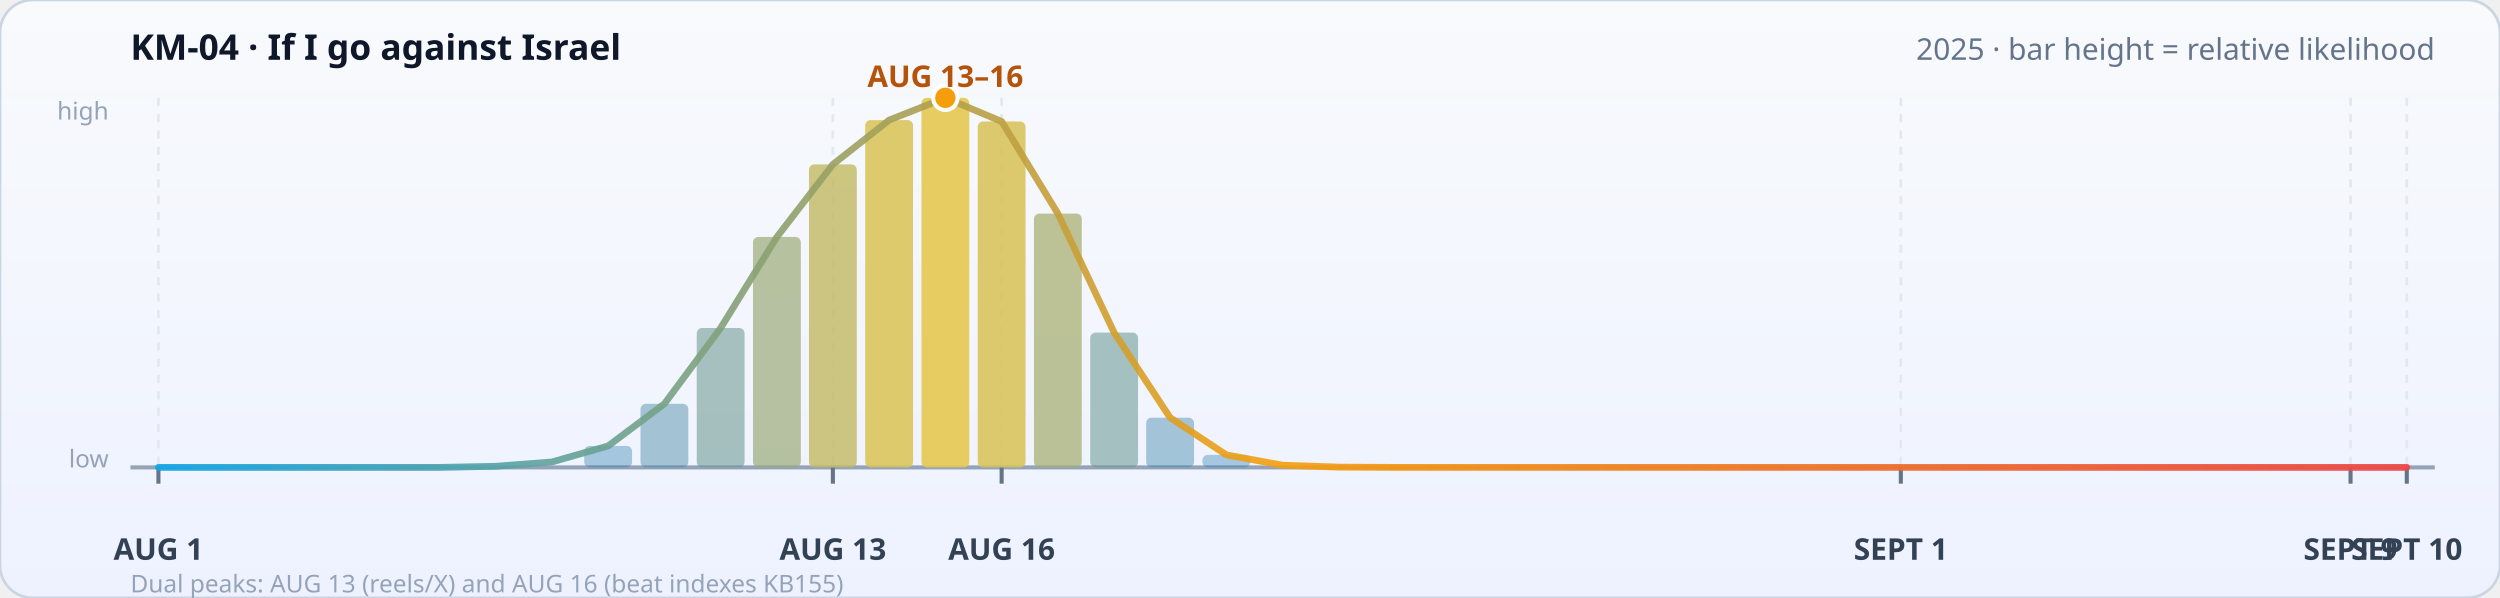
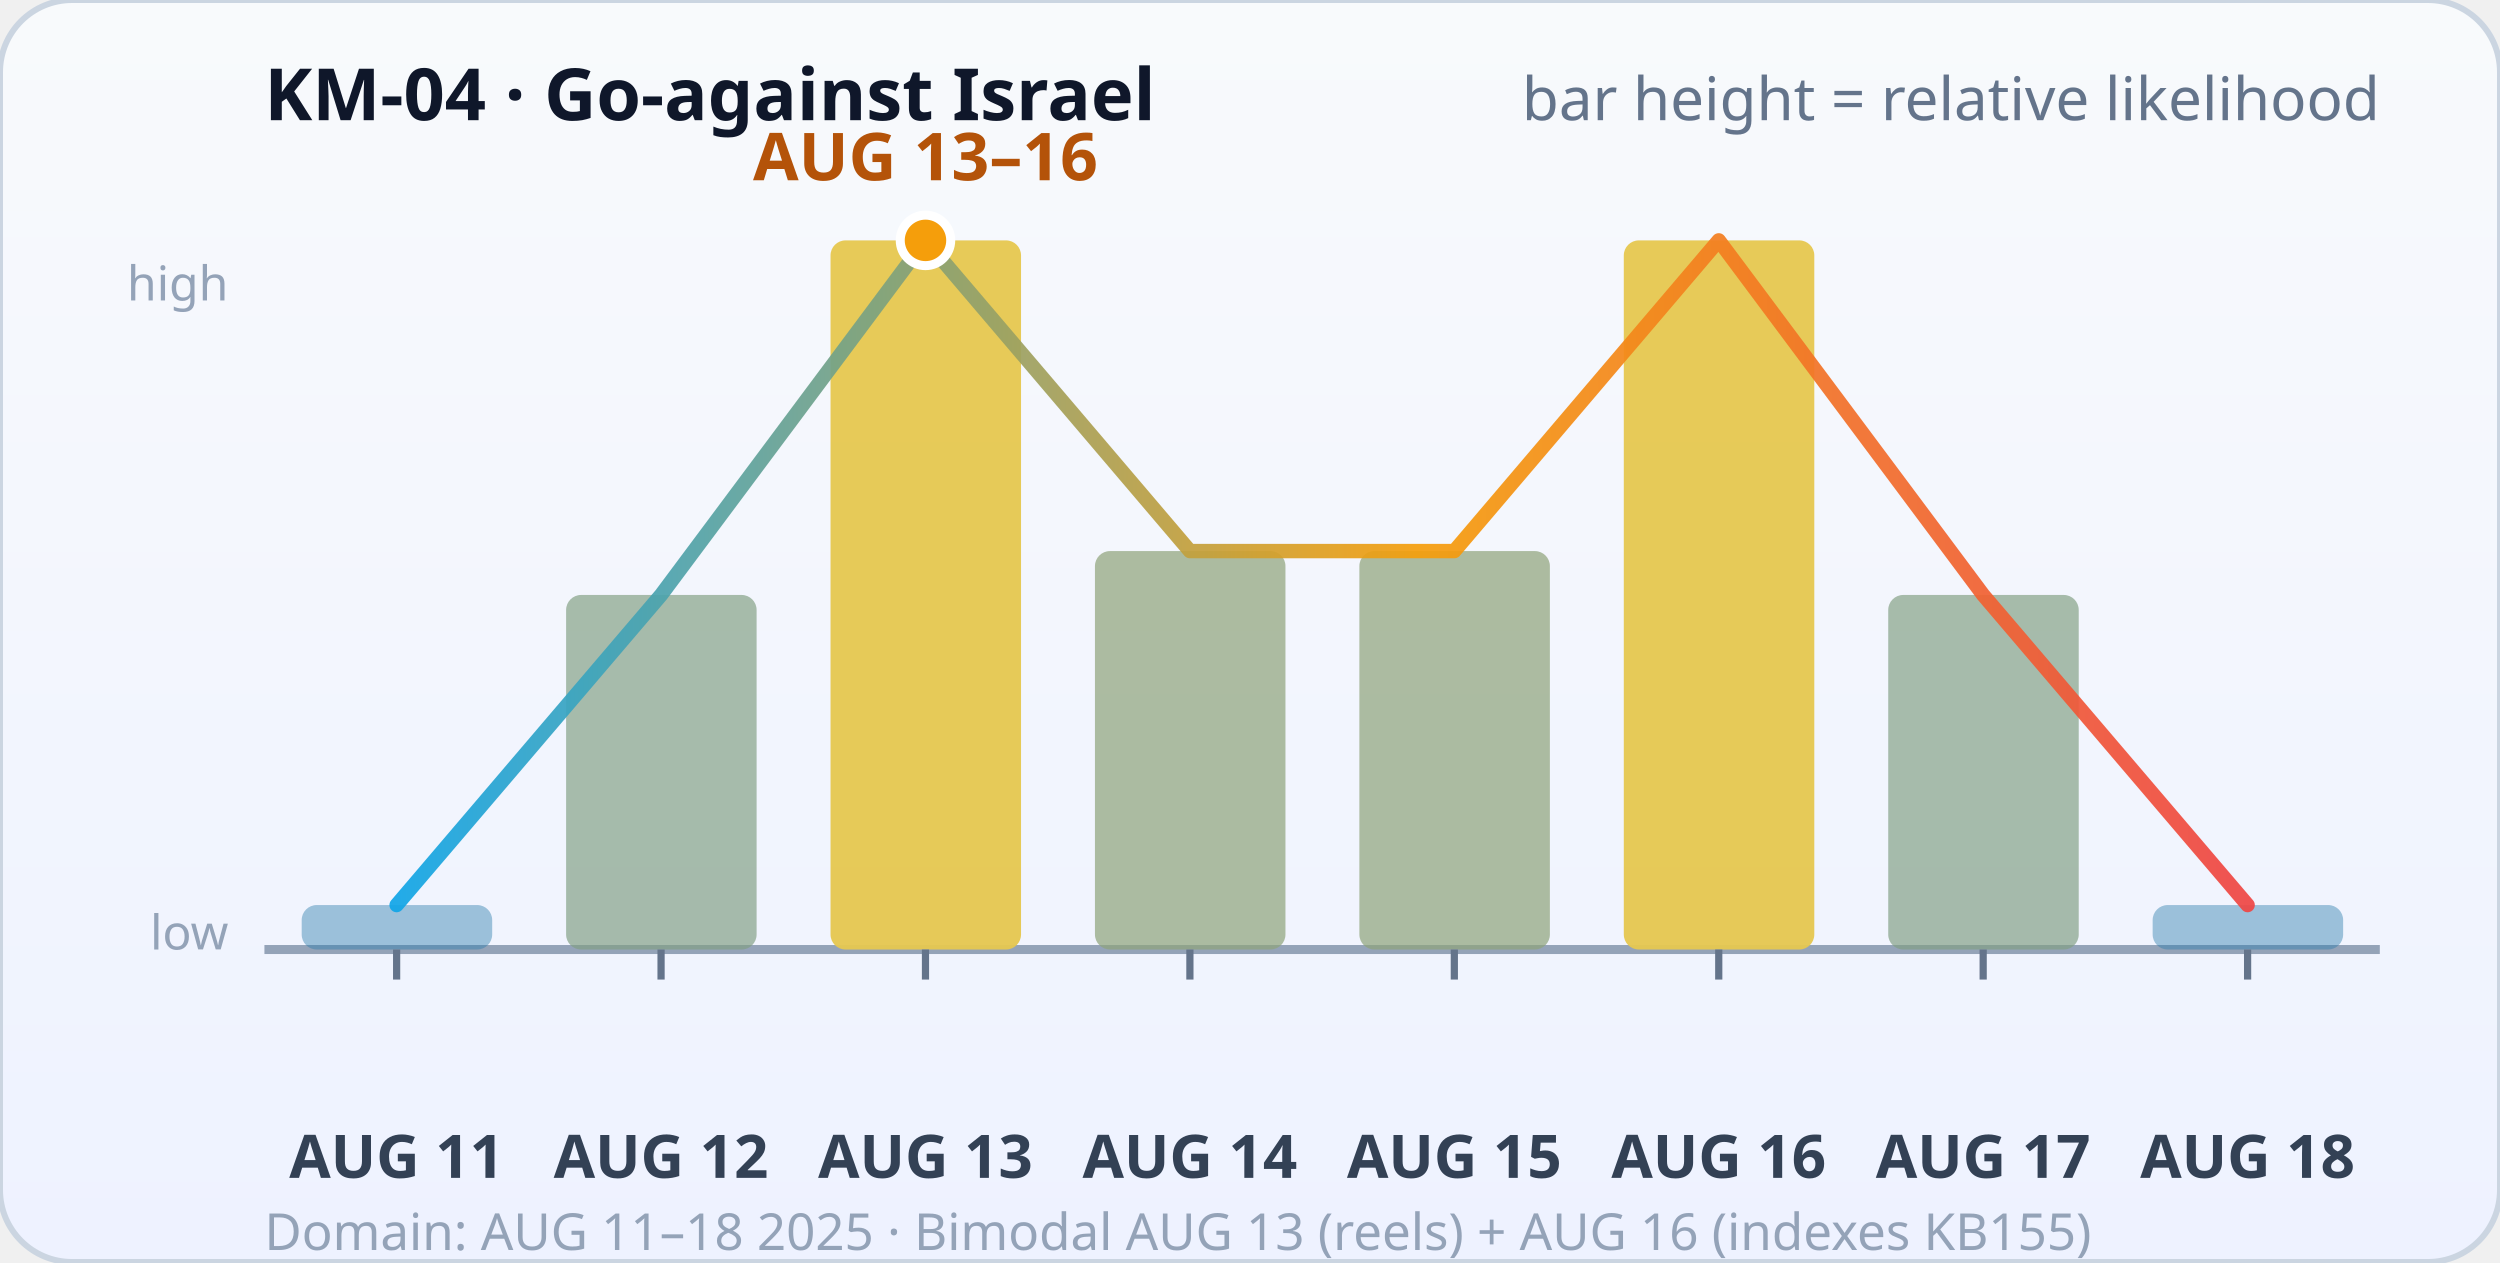
- <svg xmlns="http://www.w3.org/2000/svg" viewBox="0 0 920 220" width="100%" role="img" aria-label="KM-04 · If I go against Israel likelihood timeline">
+ <svg xmlns="http://www.w3.org/2000/svg" viewBox="0 0 416 210" width="416" height="210" role="img" aria-label="KM-04 · Go-against Israel likelihood timeline">
  <defs>
-     <linearGradient id="bg04" x1="0" y1="0" x2="0" y2="1">
+     <linearGradient id="bgKM04Goagains" x1="0" y1="0" x2="0" y2="1">
      <stop offset="0%" stop-color="#f8fafc" />
      <stop offset="100%" stop-color="#eef2ff" />
    </linearGradient>
-     <linearGradient id="curve04" x1="0" y1="0" x2="1" y2="0">
+     <linearGradient id="cvKM04Goagains" x1="0" y1="0" x2="1" y2="0">
      <stop offset="0%" stop-color="#0ea5e9" />
-       <stop offset="50%" stop-color="#f59e0b" />
+       <stop offset="55%" stop-color="#f59e0b" />
      <stop offset="100%" stop-color="#ef4444" />
    </linearGradient>
  </defs>
-   <rect width="920" height="220" rx="12" fill="url(#bg04)" stroke="#cbd5e1" stroke-width="1" />
-   <text x="48" y="22" font-family="system-ui,Segoe UI,sans-serif" font-size="13" font-weight="700" fill="#0f172a">KM-04 · If I go against Israel</text>
-   <text x="896" y="22" text-anchor="end" font-family="system-ui,Segoe UI,sans-serif" font-size="11" fill="#64748b">2025 · bar height = relative likelihood</text>
-   <line x1="48" y1="172" x2="896" y2="172" stroke="#94a3b8" stroke-width="1.5" />
-   <text x="40" y="44" text-anchor="end" font-family="system-ui,Segoe UI,sans-serif" font-size="9" fill="#94a3b8">high</text>
-   <text x="40" y="172" text-anchor="end" font-family="system-ui,Segoe UI,sans-serif" font-size="9" fill="#94a3b8">low</text>
-   <line x1="58.3" y1="172" x2="58.3" y2="178" stroke="#64748b" stroke-width="1.5" />
-   <text x="58.3" y="206" text-anchor="middle" font-family="system-ui,Segoe UI,sans-serif" font-size="11" font-weight="600" fill="#334155">AUG 1</text>
-   <line x1="58.3" y1="36" x2="58.3" y2="172" stroke="#e2e8f0" stroke-width="1" stroke-dasharray="3 3" />
-   <line x1="306.5" y1="172" x2="306.5" y2="178" stroke="#64748b" stroke-width="1.5" />
-   <text x="306.5" y="206" text-anchor="middle" font-family="system-ui,Segoe UI,sans-serif" font-size="11" font-weight="600" fill="#334155">AUG 13</text>
-   <line x1="306.5" y1="36" x2="306.5" y2="172" stroke="#e2e8f0" stroke-width="1" stroke-dasharray="3 3" />
-   <line x1="368.6" y1="172" x2="368.6" y2="178" stroke="#64748b" stroke-width="1.5" />
-   <text x="368.6" y="206" text-anchor="middle" font-family="system-ui,Segoe UI,sans-serif" font-size="11" font-weight="600" fill="#334155">AUG 16</text>
-   <line x1="368.6" y1="36" x2="368.6" y2="172" stroke="#e2e8f0" stroke-width="1" stroke-dasharray="3 3" />
-   <line x1="699.5" y1="172" x2="699.5" y2="178" stroke="#64748b" stroke-width="1.5" />
-   <text x="699.5" y="206" text-anchor="middle" font-family="system-ui,Segoe UI,sans-serif" font-size="11" font-weight="600" fill="#334155">SEPT 1</text>
-   <line x1="699.5" y1="36" x2="699.5" y2="172" stroke="#e2e8f0" stroke-width="1" stroke-dasharray="3 3" />
-   <line x1="865.0" y1="172" x2="865.0" y2="178" stroke="#64748b" stroke-width="1.5" />
-   <text x="865.0" y="206" text-anchor="middle" font-family="system-ui,Segoe UI,sans-serif" font-size="11" font-weight="600" fill="#334155">SEPT 9</text>
-   <line x1="865.0" y1="36" x2="865.0" y2="172" stroke="#e2e8f0" stroke-width="1" stroke-dasharray="3 3" />
-   <line x1="885.7" y1="172" x2="885.7" y2="178" stroke="#64748b" stroke-width="1.5" />
-   <text x="885.7" y="206" text-anchor="middle" font-family="system-ui,Segoe UI,sans-serif" font-size="11" font-weight="600" fill="#334155">SEPT 10</text>
-   <line x1="885.7" y1="36" x2="885.7" y2="172" stroke="#e2e8f0" stroke-width="1" stroke-dasharray="3 3" />
-   <rect x="215.0" y="164.1" width="17.6" height="7.9" rx="2" fill="rgb(41,124,174)" fill-opacity="0.38" />
-   <rect x="235.7" y="148.6" width="17.6" height="23.4" rx="2" fill="rgb(64,133,162)" fill-opacity="0.44" />
-   <rect x="256.4" y="120.7" width="17.6" height="51.3" rx="2" fill="rgb(105,150,142)" fill-opacity="0.56" />
-   <rect x="277.1" y="87.2" width="17.6" height="84.8" rx="2" fill="rgb(154,169,117)" fill-opacity="0.69" />
-   <rect x="297.7" y="60.5" width="17.6" height="111.5" rx="2" fill="rgb(193,185,98)" fill-opacity="0.80" />
-   <rect x="318.4" y="44.2" width="17.6" height="127.8" rx="2" fill="rgb(217,195,86)" fill-opacity="0.87" />
-   <rect x="339.1" y="36.0" width="17.6" height="136.0" rx="2" fill="rgb(230,200,80)" fill-opacity="0.90" />
-   <rect x="359.8" y="44.7" width="17.6" height="127.3" rx="2" fill="rgb(217,194,86)" fill-opacity="0.86" />
-   <rect x="380.5" y="78.6" width="17.6" height="93.4" rx="2" fill="rgb(167,174,111)" fill-opacity="0.73" />
-   <rect x="401.2" y="122.4" width="17.6" height="49.6" rx="2" fill="rgb(102,149,143)" fill-opacity="0.55" />
-   <rect x="421.8" y="153.7" width="17.6" height="18.3" rx="2" fill="rgb(56,130,166)" fill-opacity="0.42" />
-   <rect x="442.5" y="167.4" width="17.6" height="4.6" rx="2" fill="rgb(36,122,176)" fill-opacity="0.37" />
-   <path d="M 58.3,172.0 L 79.0,172.0 L 99.7,172.0 L 120.4,172.0 L 141.1,172.0 L 161.8,172.0 L 182.4,171.6 L 203.1,170.0 L 223.8,164.1 L 244.5,148.6 L 265.2,120.7 L 285.9,87.2 L 306.5,60.5 L 327.2,44.2 L 347.9,36.0 L 368.6,44.7 L 389.3,78.6 L 410.0,122.4 L 430.6,153.7 L 451.3,167.4 L 472.0,171.2 L 492.7,171.9 L 513.4,172.0 L 534.0,172.0 L 554.7,172.0 L 575.4,172.0 L 596.1,172.0 L 616.8,172.0 L 637.5,172.0 L 658.1,172.0 L 678.8,172.0 L 699.5,172.0 L 720.2,172.0 L 740.9,172.0 L 761.6,172.0 L 782.2,172.0 L 802.9,172.0 L 823.6,172.0 L 844.3,172.0 L 865.0,172.0 L 885.7,172.0" fill="none" stroke="url(#curve04)" stroke-width="2.5" stroke-linecap="round" stroke-linejoin="round" opacity="0.9" />
-   <circle cx="347.9" cy="36.0" r="4.5" fill="#f59e0b" stroke="#fff" stroke-width="1.5" />
-   <text x="347.9" y="32.0" text-anchor="middle" font-family="system-ui,Segoe UI,sans-serif" font-size="11" font-weight="700" fill="#b45309">AUG 13–16</text>
-   <text x="48" y="218" font-family="system-ui,Segoe UI,sans-serif" font-size="9" fill="#94a3b8">Dual peaks: AUG 13 (reels/X) and AUG 16 (beat indexes KB155)</text>
+   <rect width="416" height="210" rx="12" fill="url(#bgKM04Goagains)" stroke="#cbd5e1" stroke-width="1" />
+   <text x="44" y="20" font-family="system-ui,Segoe UI,sans-serif" font-size="12" font-weight="700" fill="#0f172a">KM-04 · Go-against Israel</text>
+   <text x="396" y="20" text-anchor="end" font-family="system-ui,Segoe UI,sans-serif" font-size="10" fill="#64748b">bar height = relative likelihood</text>
+   <line x1="44" y1="158" x2="396" y2="158" stroke="#94a3b8" stroke-width="1.5" />
+   <text x="38" y="50" text-anchor="end" font-family="system-ui,Segoe UI,sans-serif" font-size="8" fill="#94a3b8">high</text>
+   <text x="38" y="158" text-anchor="end" font-family="system-ui,Segoe UI,sans-serif" font-size="8" fill="#94a3b8">low</text>
+   <rect x="50.2" y="150.6" width="31.7" height="7.4" rx="2.5" fill="rgb(42,125,173)" fill-opacity="0.43" />
+   <rect x="94.2" y="99.0" width="31.7" height="59.0" rx="2.5" fill="rgb(129,159,130)" fill-opacity="0.67" />
+   <rect x="138.2" y="40.0" width="31.7" height="118.0" rx="2.5" fill="rgb(230,200,80)" fill-opacity="0.95" />
+   <rect x="182.2" y="91.7" width="31.7" height="66.3" rx="2.5" fill="rgb(142,164,123)" fill-opacity="0.71" />
+   <rect x="226.2" y="91.7" width="31.7" height="66.3" rx="2.5" fill="rgb(142,164,123)" fill-opacity="0.71" />
+   <rect x="270.2" y="40.0" width="31.7" height="118.0" rx="2.5" fill="rgb(230,200,80)" fill-opacity="0.95" />
+   <rect x="314.2" y="99.0" width="31.7" height="59.0" rx="2.5" fill="rgb(129,159,130)" fill-opacity="0.67" />
+   <rect x="358.2" y="150.6" width="31.7" height="7.4" rx="2.5" fill="rgb(42,125,173)" fill-opacity="0.43" />
+   <path d="M 66.0,150.6 L 110.0,99.0 L 154.0,40.0 L 198.0,91.7 L 242.0,91.7 L 286.0,40.0 L 330.0,99.0 L 374.0,150.6" fill="none" stroke="url(#cvKM04Goagains)" stroke-width="2.4" stroke-linecap="round" stroke-linejoin="round" opacity="0.92" />
+   <circle cx="154.0" cy="40.0" r="4.2" fill="#f59e0b" stroke="#fff" stroke-width="1.5" />
+   <text x="154.0" y="30.0" text-anchor="middle" font-family="system-ui,Segoe UI,sans-serif" font-size="11" font-weight="700" fill="#b45309">AUG 13–16</text>
+   <line x1="66.0" y1="158" x2="66.0" y2="163" stroke="#64748b" stroke-width="1.2" />
+   <text x="66.0" y="196" text-anchor="middle" font-family="system-ui,Segoe UI,sans-serif" font-size="10" font-weight="600" fill="#334155">AUG 11</text>
+   <line x1="110.0" y1="158" x2="110.0" y2="163" stroke="#64748b" stroke-width="1.2" />
+   <text x="110.0" y="196" text-anchor="middle" font-family="system-ui,Segoe UI,sans-serif" font-size="10" font-weight="600" fill="#334155">AUG 12</text>
+   <line x1="154.0" y1="158" x2="154.0" y2="163" stroke="#64748b" stroke-width="1.2" />
+   <text x="154.0" y="196" text-anchor="middle" font-family="system-ui,Segoe UI,sans-serif" font-size="10" font-weight="600" fill="#334155">AUG 13</text>
+   <line x1="198.0" y1="158" x2="198.0" y2="163" stroke="#64748b" stroke-width="1.2" />
+   <text x="198.0" y="196" text-anchor="middle" font-family="system-ui,Segoe UI,sans-serif" font-size="10" font-weight="600" fill="#334155">AUG 14</text>
+   <line x1="242.0" y1="158" x2="242.0" y2="163" stroke="#64748b" stroke-width="1.2" />
+   <text x="242.0" y="196" text-anchor="middle" font-family="system-ui,Segoe UI,sans-serif" font-size="10" font-weight="600" fill="#334155">AUG 15</text>
+   <line x1="286.0" y1="158" x2="286.0" y2="163" stroke="#64748b" stroke-width="1.2" />
+   <text x="286.0" y="196" text-anchor="middle" font-family="system-ui,Segoe UI,sans-serif" font-size="10" font-weight="600" fill="#334155">AUG 16</text>
+   <line x1="330.0" y1="158" x2="330.0" y2="163" stroke="#64748b" stroke-width="1.2" />
+   <text x="330.0" y="196" text-anchor="middle" font-family="system-ui,Segoe UI,sans-serif" font-size="10" font-weight="600" fill="#334155">AUG 17</text>
+   <line x1="374.0" y1="158" x2="374.0" y2="163" stroke="#64748b" stroke-width="1.2" />
+   <text x="374.0" y="196" text-anchor="middle" font-family="system-ui,Segoe UI,sans-serif" font-size="10" font-weight="600" fill="#334155">AUG 18</text>
+   <text x="44" y="208" font-family="system-ui,Segoe UI,sans-serif" font-size="8.5" fill="#94a3b8">Domain: AUG 11–18 2025 · Bimodal AUG 13 (reels) + AUG 16 (indexes KB155)</text>
</svg>
